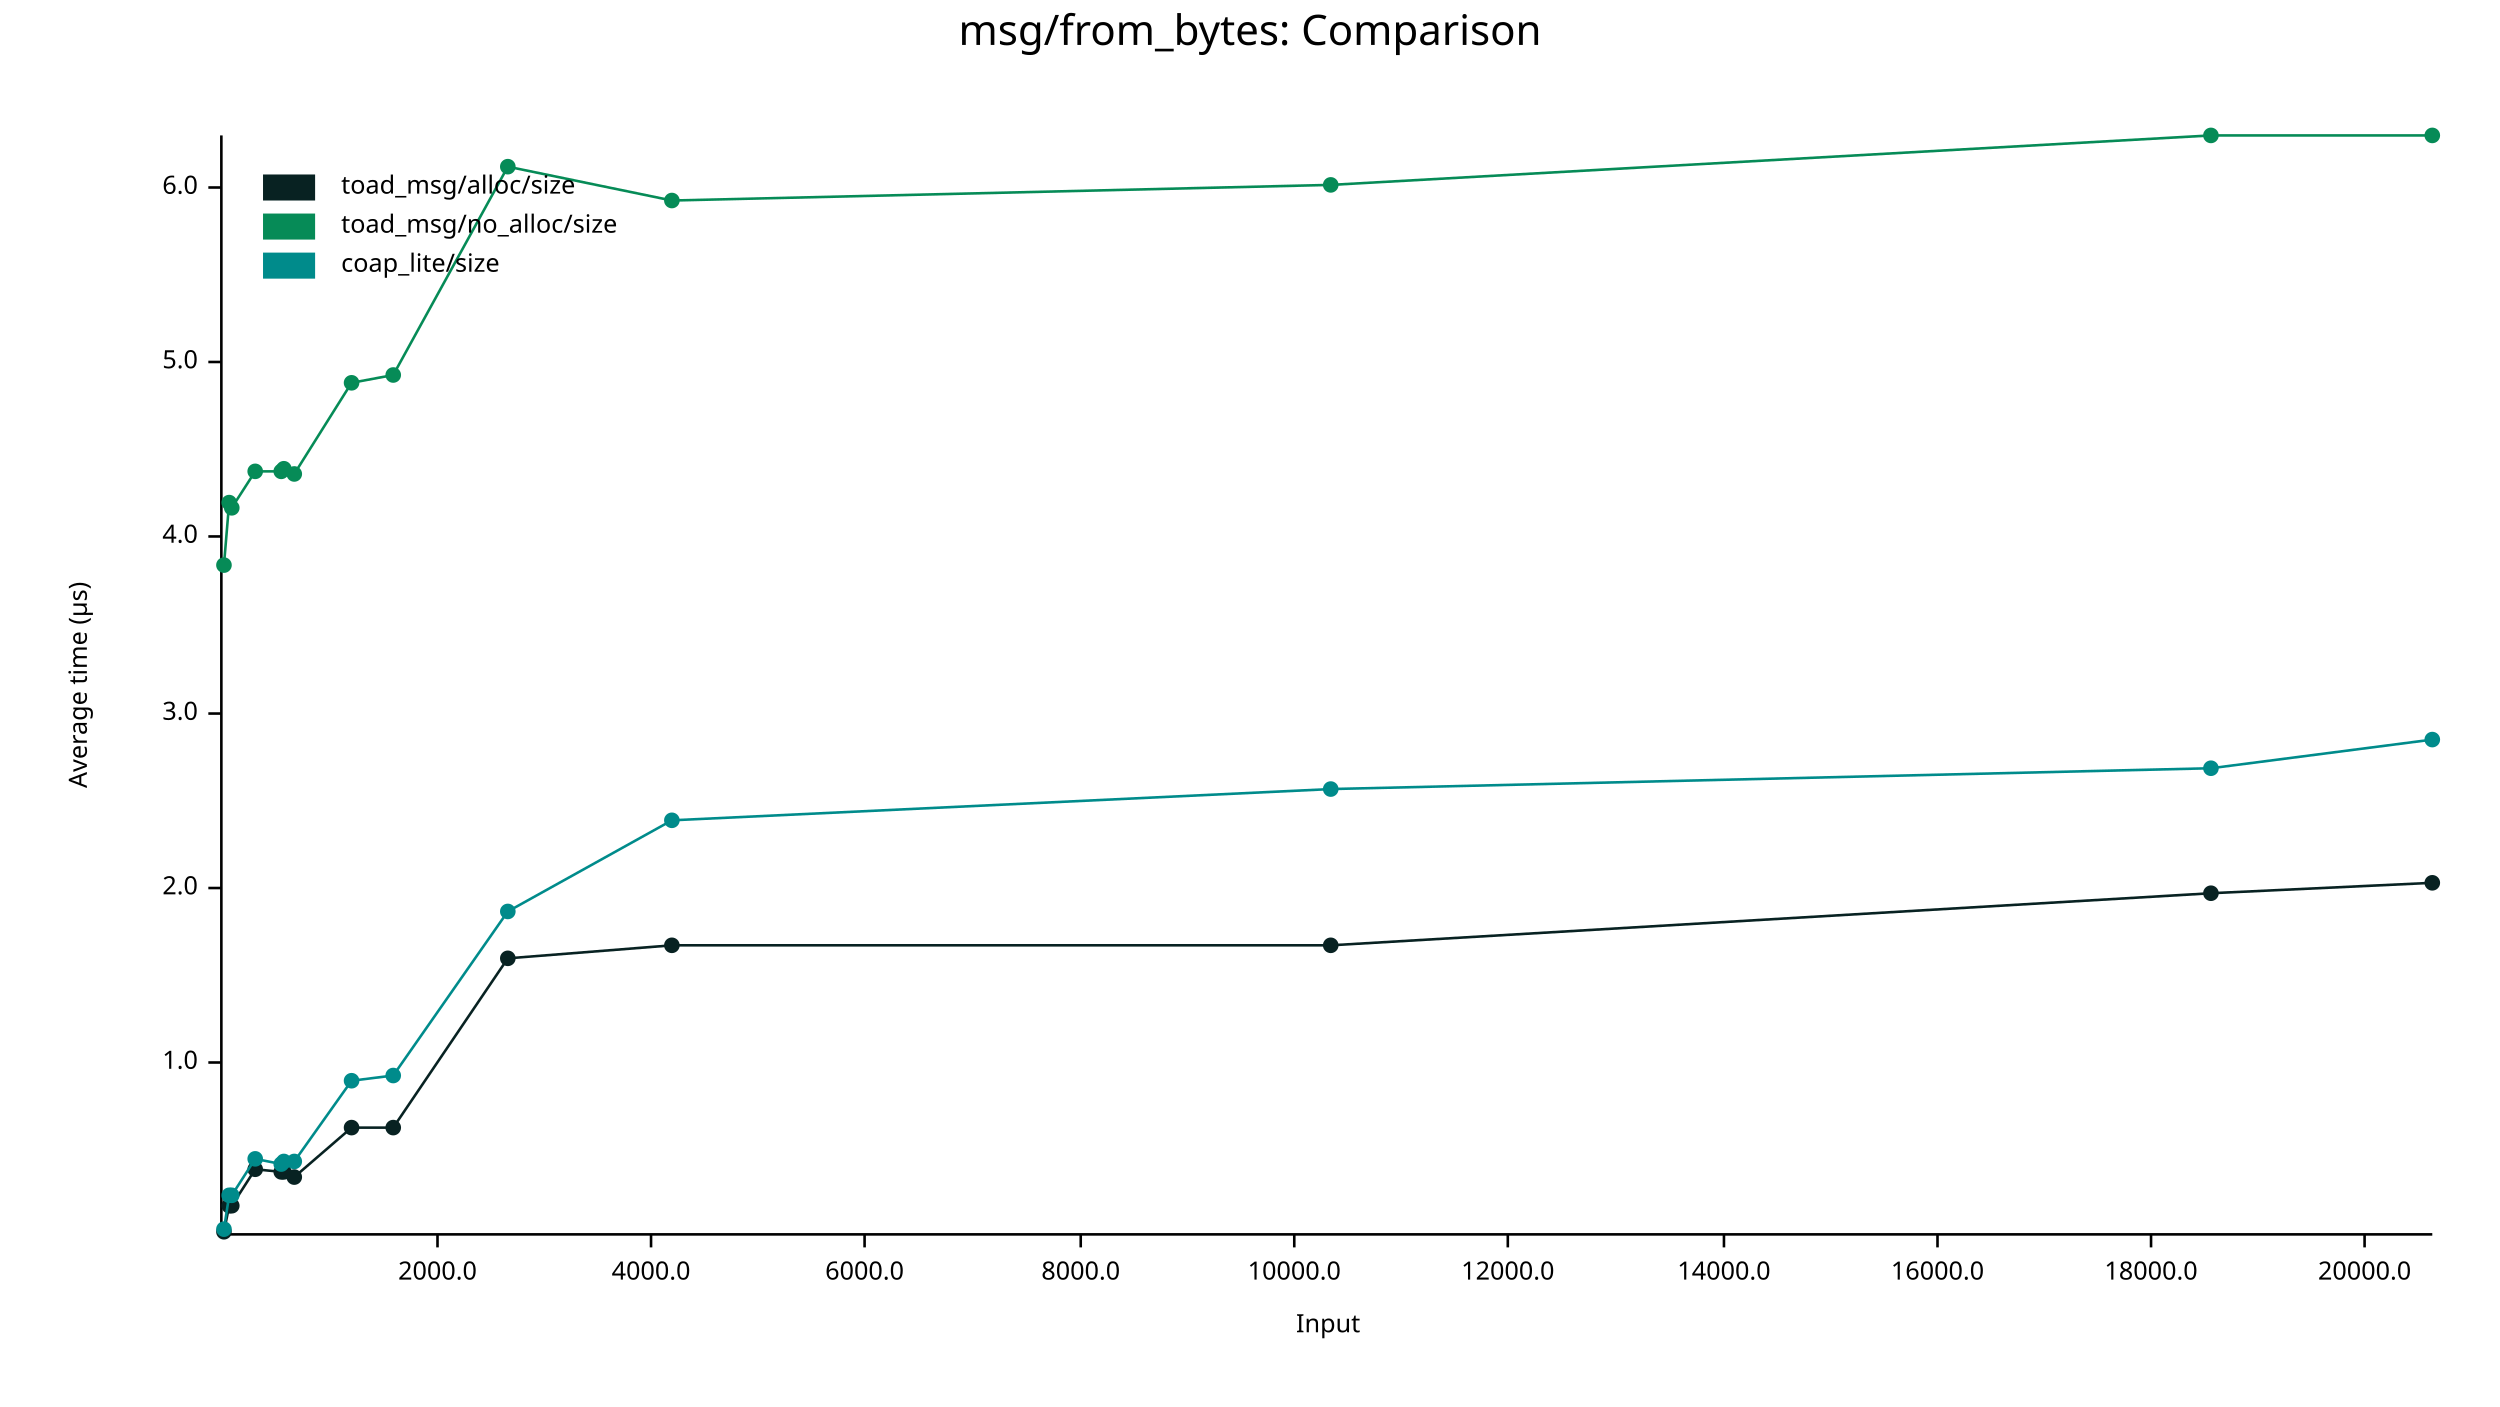
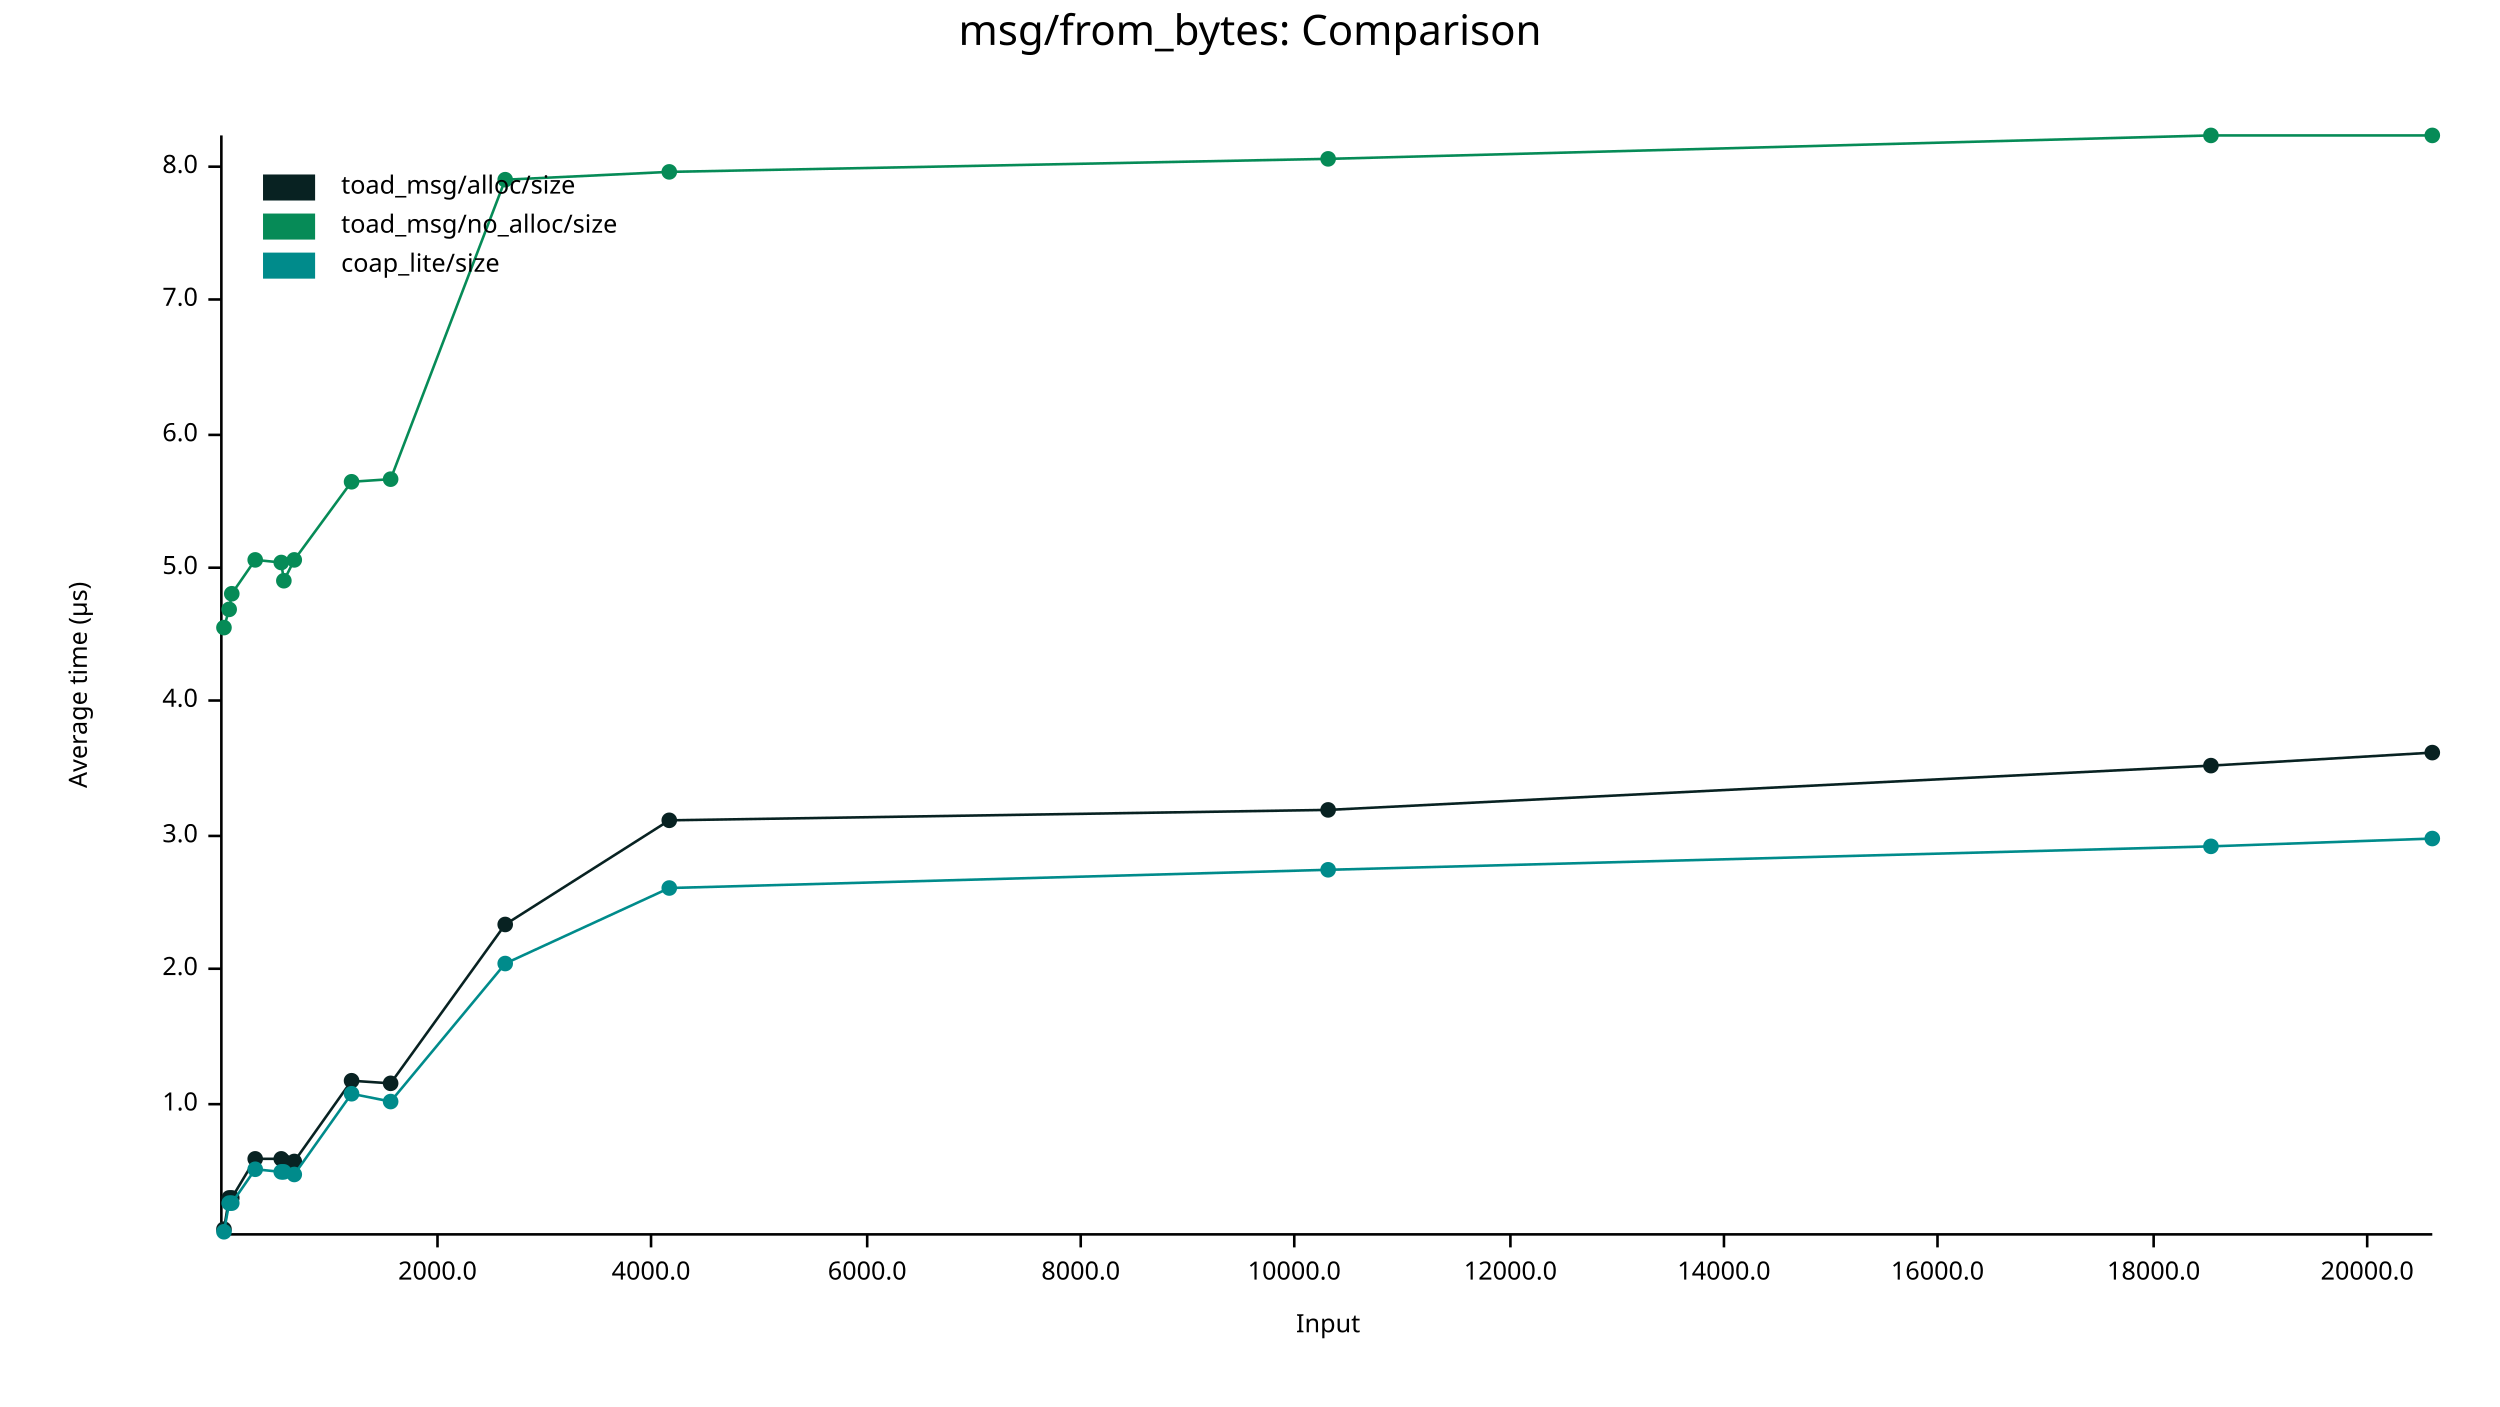
<svg xmlns="http://www.w3.org/2000/svg" width="960" height="540" viewBox="0 0 960 540">
  <text x="480" y="5" dy="0.76em" text-anchor="middle" font-family="sans-serif" font-size="16.129" opacity="1" fill="#000000">
msg/from_bytes: Comparison
</text>
  <text x="26" y="263" dy="0.76em" text-anchor="middle" font-family="sans-serif" font-size="9.677" opacity="1" fill="#000000" transform="rotate(270, 26, 263)">
Average time (µs)
</text>
  <text x="510" y="514" dy="-0.5ex" text-anchor="middle" font-family="sans-serif" font-size="9.677" opacity="1" fill="#000000">
Input
</text>
  <polyline fill="none" opacity="1" stroke="#000000" stroke-width="1" points="85,52 85,474 " />
-   <text x="76" y="408" dy="0.5ex" text-anchor="end" font-family="sans-serif" font-size="9.677" opacity="1" fill="#000000">
+   <text x="76" y="424" dy="0.5ex" text-anchor="end" font-family="sans-serif" font-size="9.677" opacity="1" fill="#000000">
1.0
</text>
-   <polyline fill="none" opacity="1" stroke="#000000" stroke-width="1" points="80,408 85,408 " />
-   <text x="76" y="341" dy="0.5ex" text-anchor="end" font-family="sans-serif" font-size="9.677" opacity="1" fill="#000000">
+   <polyline fill="none" opacity="1" stroke="#000000" stroke-width="1" points="80,424 85,424 " />
+   <text x="76" y="372" dy="0.5ex" text-anchor="end" font-family="sans-serif" font-size="9.677" opacity="1" fill="#000000">
2.0
</text>
-   <polyline fill="none" opacity="1" stroke="#000000" stroke-width="1" points="80,341 85,341 " />
-   <text x="76" y="274" dy="0.5ex" text-anchor="end" font-family="sans-serif" font-size="9.677" opacity="1" fill="#000000">
+   <polyline fill="none" opacity="1" stroke="#000000" stroke-width="1" points="80,372 85,372 " />
+   <text x="76" y="321" dy="0.5ex" text-anchor="end" font-family="sans-serif" font-size="9.677" opacity="1" fill="#000000">
3.0
</text>
-   <polyline fill="none" opacity="1" stroke="#000000" stroke-width="1" points="80,274 85,274 " />
-   <text x="76" y="206" dy="0.5ex" text-anchor="end" font-family="sans-serif" font-size="9.677" opacity="1" fill="#000000">
+   <polyline fill="none" opacity="1" stroke="#000000" stroke-width="1" points="80,321 85,321 " />
+   <text x="76" y="269" dy="0.5ex" text-anchor="end" font-family="sans-serif" font-size="9.677" opacity="1" fill="#000000">
4.0
</text>
-   <polyline fill="none" opacity="1" stroke="#000000" stroke-width="1" points="80,206 85,206 " />
-   <text x="76" y="139" dy="0.5ex" text-anchor="end" font-family="sans-serif" font-size="9.677" opacity="1" fill="#000000">
+   <polyline fill="none" opacity="1" stroke="#000000" stroke-width="1" points="80,269 85,269 " />
+   <text x="76" y="218" dy="0.5ex" text-anchor="end" font-family="sans-serif" font-size="9.677" opacity="1" fill="#000000">
5.0
</text>
-   <polyline fill="none" opacity="1" stroke="#000000" stroke-width="1" points="80,139 85,139 " />
-   <text x="76" y="72" dy="0.5ex" text-anchor="end" font-family="sans-serif" font-size="9.677" opacity="1" fill="#000000">
+   <polyline fill="none" opacity="1" stroke="#000000" stroke-width="1" points="80,218 85,218 " />
+   <text x="76" y="167" dy="0.5ex" text-anchor="end" font-family="sans-serif" font-size="9.677" opacity="1" fill="#000000">
6.0
</text>
-   <polyline fill="none" opacity="1" stroke="#000000" stroke-width="1" points="80,72 85,72 " />
+   <polyline fill="none" opacity="1" stroke="#000000" stroke-width="1" points="80,167 85,167 " />
+   <text x="76" y="115" dy="0.5ex" text-anchor="end" font-family="sans-serif" font-size="9.677" opacity="1" fill="#000000">
+ 7.0
+ </text>
+   <polyline fill="none" opacity="1" stroke="#000000" stroke-width="1" points="80,115 85,115 " />
+   <text x="76" y="64" dy="0.5ex" text-anchor="end" font-family="sans-serif" font-size="9.677" opacity="1" fill="#000000">
+ 8.0
+ </text>
+   <polyline fill="none" opacity="1" stroke="#000000" stroke-width="1" points="80,64 85,64 " />
  <polyline fill="none" opacity="1" stroke="#000000" stroke-width="1" points="86,474 934,474 " />
  <text x="168" y="484" dy="0.76em" text-anchor="middle" font-family="sans-serif" font-size="9.677" opacity="1" fill="#000000">
2000.0
</text>
  <polyline fill="none" opacity="1" stroke="#000000" stroke-width="1" points="168,474 168,479 " />
  <text x="250" y="484" dy="0.76em" text-anchor="middle" font-family="sans-serif" font-size="9.677" opacity="1" fill="#000000">
4000.0
</text>
  <polyline fill="none" opacity="1" stroke="#000000" stroke-width="1" points="250,474 250,479 " />
-   <text x="332" y="484" dy="0.76em" text-anchor="middle" font-family="sans-serif" font-size="9.677" opacity="1" fill="#000000">
+   <text x="333" y="484" dy="0.76em" text-anchor="middle" font-family="sans-serif" font-size="9.677" opacity="1" fill="#000000">
6000.0
</text>
-   <polyline fill="none" opacity="1" stroke="#000000" stroke-width="1" points="332,474 332,479 " />
+   <polyline fill="none" opacity="1" stroke="#000000" stroke-width="1" points="333,474 333,479 " />
  <text x="415" y="484" dy="0.76em" text-anchor="middle" font-family="sans-serif" font-size="9.677" opacity="1" fill="#000000">
8000.0
</text>
  <polyline fill="none" opacity="1" stroke="#000000" stroke-width="1" points="415,474 415,479 " />
  <text x="497" y="484" dy="0.76em" text-anchor="middle" font-family="sans-serif" font-size="9.677" opacity="1" fill="#000000">
10000.0
</text>
  <polyline fill="none" opacity="1" stroke="#000000" stroke-width="1" points="497,474 497,479 " />
-   <text x="579" y="484" dy="0.76em" text-anchor="middle" font-family="sans-serif" font-size="9.677" opacity="1" fill="#000000">
+   <text x="580" y="484" dy="0.76em" text-anchor="middle" font-family="sans-serif" font-size="9.677" opacity="1" fill="#000000">
12000.0
</text>
-   <polyline fill="none" opacity="1" stroke="#000000" stroke-width="1" points="579,474 579,479 " />
+   <polyline fill="none" opacity="1" stroke="#000000" stroke-width="1" points="580,474 580,479 " />
  <text x="662" y="484" dy="0.76em" text-anchor="middle" font-family="sans-serif" font-size="9.677" opacity="1" fill="#000000">
14000.0
</text>
  <polyline fill="none" opacity="1" stroke="#000000" stroke-width="1" points="662,474 662,479 " />
  <text x="744" y="484" dy="0.76em" text-anchor="middle" font-family="sans-serif" font-size="9.677" opacity="1" fill="#000000">
16000.0
</text>
  <polyline fill="none" opacity="1" stroke="#000000" stroke-width="1" points="744,474 744,479 " />
-   <text x="826" y="484" dy="0.76em" text-anchor="middle" font-family="sans-serif" font-size="9.677" opacity="1" fill="#000000">
+   <text x="827" y="484" dy="0.76em" text-anchor="middle" font-family="sans-serif" font-size="9.677" opacity="1" fill="#000000">
18000.0
</text>
-   <polyline fill="none" opacity="1" stroke="#000000" stroke-width="1" points="826,474 826,479 " />
-   <text x="908" y="484" dy="0.76em" text-anchor="middle" font-family="sans-serif" font-size="9.677" opacity="1" fill="#000000">
+   <polyline fill="none" opacity="1" stroke="#000000" stroke-width="1" points="827,474 827,479 " />
+   <text x="909" y="484" dy="0.76em" text-anchor="middle" font-family="sans-serif" font-size="9.677" opacity="1" fill="#000000">
20000.0
</text>
-   <polyline fill="none" opacity="1" stroke="#000000" stroke-width="1" points="908,474 908,479 " />
-   <circle cx="86" cy="473" r="3" opacity="1" fill="#082222" stroke="none" stroke-width="1" />
-   <circle cx="88" cy="463" r="3" opacity="1" fill="#082222" stroke="none" stroke-width="1" />
-   <circle cx="89" cy="463" r="3" opacity="1" fill="#082222" stroke="none" stroke-width="1" />
-   <circle cx="98" cy="449" r="3" opacity="1" fill="#082222" stroke="none" stroke-width="1" />
-   <circle cx="108" cy="450" r="3" opacity="1" fill="#082222" stroke="none" stroke-width="1" />
-   <circle cx="109" cy="450" r="3" opacity="1" fill="#082222" stroke="none" stroke-width="1" />
-   <circle cx="113" cy="452" r="3" opacity="1" fill="#082222" stroke="none" stroke-width="1" />
-   <circle cx="135" cy="433" r="3" opacity="1" fill="#082222" stroke="none" stroke-width="1" />
-   <circle cx="151" cy="433" r="3" opacity="1" fill="#082222" stroke="none" stroke-width="1" />
-   <circle cx="195" cy="368" r="3" opacity="1" fill="#082222" stroke="none" stroke-width="1" />
-   <circle cx="258" cy="363" r="3" opacity="1" fill="#082222" stroke="none" stroke-width="1" />
-   <circle cx="511" cy="363" r="3" opacity="1" fill="#082222" stroke="none" stroke-width="1" />
-   <circle cx="849" cy="343" r="3" opacity="1" fill="#082222" stroke="none" stroke-width="1" />
-   <circle cx="934" cy="339" r="3" opacity="1" fill="#082222" stroke="none" stroke-width="1" />
-   <polyline fill="none" opacity="1" stroke="#082222" stroke-width="1" points="86,473 88,463 89,463 98,449 108,450 109,450 113,452 135,433 151,433 195,368 258,363 511,363 849,343 934,339 " />
-   <circle cx="86" cy="217" r="3" opacity="1" fill="#068B57" stroke="none" stroke-width="1" />
-   <circle cx="88" cy="193" r="3" opacity="1" fill="#068B57" stroke="none" stroke-width="1" />
-   <circle cx="89" cy="195" r="3" opacity="1" fill="#068B57" stroke="none" stroke-width="1" />
-   <circle cx="98" cy="181" r="3" opacity="1" fill="#068B57" stroke="none" stroke-width="1" />
-   <circle cx="108" cy="181" r="3" opacity="1" fill="#068B57" stroke="none" stroke-width="1" />
-   <circle cx="109" cy="180" r="3" opacity="1" fill="#068B57" stroke="none" stroke-width="1" />
-   <circle cx="113" cy="182" r="3" opacity="1" fill="#068B57" stroke="none" stroke-width="1" />
-   <circle cx="135" cy="147" r="3" opacity="1" fill="#068B57" stroke="none" stroke-width="1" />
-   <circle cx="151" cy="144" r="3" opacity="1" fill="#068B57" stroke="none" stroke-width="1" />
-   <circle cx="195" cy="64" r="3" opacity="1" fill="#068B57" stroke="none" stroke-width="1" />
-   <circle cx="258" cy="77" r="3" opacity="1" fill="#068B57" stroke="none" stroke-width="1" />
-   <circle cx="511" cy="71" r="3" opacity="1" fill="#068B57" stroke="none" stroke-width="1" />
+   <polyline fill="none" opacity="1" stroke="#000000" stroke-width="1" points="909,474 909,479 " />
+   <circle cx="86" cy="472" r="3" opacity="1" fill="#082222" stroke="none" stroke-width="1" />
+   <circle cx="88" cy="460" r="3" opacity="1" fill="#082222" stroke="none" stroke-width="1" />
+   <circle cx="89" cy="460" r="3" opacity="1" fill="#082222" stroke="none" stroke-width="1" />
+   <circle cx="98" cy="445" r="3" opacity="1" fill="#082222" stroke="none" stroke-width="1" />
+   <circle cx="108" cy="445" r="3" opacity="1" fill="#082222" stroke="none" stroke-width="1" />
+   <circle cx="109" cy="446" r="3" opacity="1" fill="#082222" stroke="none" stroke-width="1" />
+   <circle cx="113" cy="446" r="3" opacity="1" fill="#082222" stroke="none" stroke-width="1" />
+   <circle cx="135" cy="415" r="3" opacity="1" fill="#082222" stroke="none" stroke-width="1" />
+   <circle cx="150" cy="416" r="3" opacity="1" fill="#082222" stroke="none" stroke-width="1" />
+   <circle cx="194" cy="355" r="3" opacity="1" fill="#082222" stroke="none" stroke-width="1" />
+   <circle cx="257" cy="315" r="3" opacity="1" fill="#082222" stroke="none" stroke-width="1" />
+   <circle cx="510" cy="311" r="3" opacity="1" fill="#082222" stroke="none" stroke-width="1" />
+   <circle cx="849" cy="294" r="3" opacity="1" fill="#082222" stroke="none" stroke-width="1" />
+   <circle cx="934" cy="289" r="3" opacity="1" fill="#082222" stroke="none" stroke-width="1" />
+   <polyline fill="none" opacity="1" stroke="#082222" stroke-width="1" points="86,472 88,460 89,460 98,445 108,445 109,446 113,446 135,415 150,416 194,355 257,315 510,311 849,294 934,289 " />
+   <circle cx="86" cy="241" r="3" opacity="1" fill="#068B57" stroke="none" stroke-width="1" />
+   <circle cx="88" cy="234" r="3" opacity="1" fill="#068B57" stroke="none" stroke-width="1" />
+   <circle cx="89" cy="228" r="3" opacity="1" fill="#068B57" stroke="none" stroke-width="1" />
+   <circle cx="98" cy="215" r="3" opacity="1" fill="#068B57" stroke="none" stroke-width="1" />
+   <circle cx="108" cy="216" r="3" opacity="1" fill="#068B57" stroke="none" stroke-width="1" />
+   <circle cx="109" cy="223" r="3" opacity="1" fill="#068B57" stroke="none" stroke-width="1" />
+   <circle cx="113" cy="215" r="3" opacity="1" fill="#068B57" stroke="none" stroke-width="1" />
+   <circle cx="135" cy="185" r="3" opacity="1" fill="#068B57" stroke="none" stroke-width="1" />
+   <circle cx="150" cy="184" r="3" opacity="1" fill="#068B57" stroke="none" stroke-width="1" />
+   <circle cx="194" cy="69" r="3" opacity="1" fill="#068B57" stroke="none" stroke-width="1" />
+   <circle cx="257" cy="66" r="3" opacity="1" fill="#068B57" stroke="none" stroke-width="1" />
+   <circle cx="510" cy="61" r="3" opacity="1" fill="#068B57" stroke="none" stroke-width="1" />
  <circle cx="849" cy="52" r="3" opacity="1" fill="#068B57" stroke="none" stroke-width="1" />
  <circle cx="934" cy="52" r="3" opacity="1" fill="#068B57" stroke="none" stroke-width="1" />
-   <polyline fill="none" opacity="1" stroke="#068B57" stroke-width="1" points="86,217 88,193 89,195 98,181 108,181 109,180 113,182 135,147 151,144 195,64 258,77 511,71 849,52 934,52 " />
-   <circle cx="86" cy="472" r="3" opacity="1" fill="#008B8B" stroke="none" stroke-width="1" />
-   <circle cx="88" cy="459" r="3" opacity="1" fill="#008B8B" stroke="none" stroke-width="1" />
-   <circle cx="89" cy="459" r="3" opacity="1" fill="#008B8B" stroke="none" stroke-width="1" />
-   <circle cx="98" cy="445" r="3" opacity="1" fill="#008B8B" stroke="none" stroke-width="1" />
-   <circle cx="108" cy="447" r="3" opacity="1" fill="#008B8B" stroke="none" stroke-width="1" />
-   <circle cx="109" cy="446" r="3" opacity="1" fill="#008B8B" stroke="none" stroke-width="1" />
-   <circle cx="113" cy="446" r="3" opacity="1" fill="#008B8B" stroke="none" stroke-width="1" />
-   <circle cx="135" cy="415" r="3" opacity="1" fill="#008B8B" stroke="none" stroke-width="1" />
-   <circle cx="151" cy="413" r="3" opacity="1" fill="#008B8B" stroke="none" stroke-width="1" />
-   <circle cx="195" cy="350" r="3" opacity="1" fill="#008B8B" stroke="none" stroke-width="1" />
-   <circle cx="258" cy="315" r="3" opacity="1" fill="#008B8B" stroke="none" stroke-width="1" />
-   <circle cx="511" cy="303" r="3" opacity="1" fill="#008B8B" stroke="none" stroke-width="1" />
-   <circle cx="849" cy="295" r="3" opacity="1" fill="#008B8B" stroke="none" stroke-width="1" />
-   <circle cx="934" cy="284" r="3" opacity="1" fill="#008B8B" stroke="none" stroke-width="1" />
-   <polyline fill="none" opacity="1" stroke="#008B8B" stroke-width="1" points="86,472 88,459 89,459 98,445 108,447 109,446 113,446 135,415 151,413 195,350 258,315 511,303 849,295 934,284 " />
+   <polyline fill="none" opacity="1" stroke="#068B57" stroke-width="1" points="86,241 88,234 89,228 98,215 108,216 109,223 113,215 135,185 150,184 194,69 257,66 510,61 849,52 934,52 " />
+   <circle cx="86" cy="473" r="3" opacity="1" fill="#008B8B" stroke="none" stroke-width="1" />
+   <circle cx="88" cy="462" r="3" opacity="1" fill="#008B8B" stroke="none" stroke-width="1" />
+   <circle cx="89" cy="462" r="3" opacity="1" fill="#008B8B" stroke="none" stroke-width="1" />
+   <circle cx="98" cy="449" r="3" opacity="1" fill="#008B8B" stroke="none" stroke-width="1" />
+   <circle cx="108" cy="450" r="3" opacity="1" fill="#008B8B" stroke="none" stroke-width="1" />
+   <circle cx="109" cy="450" r="3" opacity="1" fill="#008B8B" stroke="none" stroke-width="1" />
+   <circle cx="113" cy="451" r="3" opacity="1" fill="#008B8B" stroke="none" stroke-width="1" />
+   <circle cx="135" cy="420" r="3" opacity="1" fill="#008B8B" stroke="none" stroke-width="1" />
+   <circle cx="150" cy="423" r="3" opacity="1" fill="#008B8B" stroke="none" stroke-width="1" />
+   <circle cx="194" cy="370" r="3" opacity="1" fill="#008B8B" stroke="none" stroke-width="1" />
+   <circle cx="257" cy="341" r="3" opacity="1" fill="#008B8B" stroke="none" stroke-width="1" />
+   <circle cx="510" cy="334" r="3" opacity="1" fill="#008B8B" stroke="none" stroke-width="1" />
+   <circle cx="849" cy="325" r="3" opacity="1" fill="#008B8B" stroke="none" stroke-width="1" />
+   <circle cx="934" cy="322" r="3" opacity="1" fill="#008B8B" stroke="none" stroke-width="1" />
+   <polyline fill="none" opacity="1" stroke="#008B8B" stroke-width="1" points="86,473 88,462 89,462 98,449 108,450 109,450 113,451 135,420 150,423 194,370 257,341 510,334 849,325 934,322 " />
  <text x="131" y="67" dy="0.76em" text-anchor="start" font-family="sans-serif" font-size="9.677" opacity="1" fill="#000000">
toad_msg/alloc/size
</text>
  <text x="131" y="82" dy="0.76em" text-anchor="start" font-family="sans-serif" font-size="9.677" opacity="1" fill="#000000">
toad_msg/no_alloc/size
</text>
  <text x="131" y="97" dy="0.76em" text-anchor="start" font-family="sans-serif" font-size="9.677" opacity="1" fill="#000000">
coap_lite/size
</text>
  <rect x="101" y="67" width="20" height="10" opacity="1" fill="#082222" stroke="none" />
  <rect x="101" y="82" width="20" height="10" opacity="1" fill="#068B57" stroke="none" />
  <rect x="101" y="97" width="20" height="10" opacity="1" fill="#008B8B" stroke="none" />
</svg>
